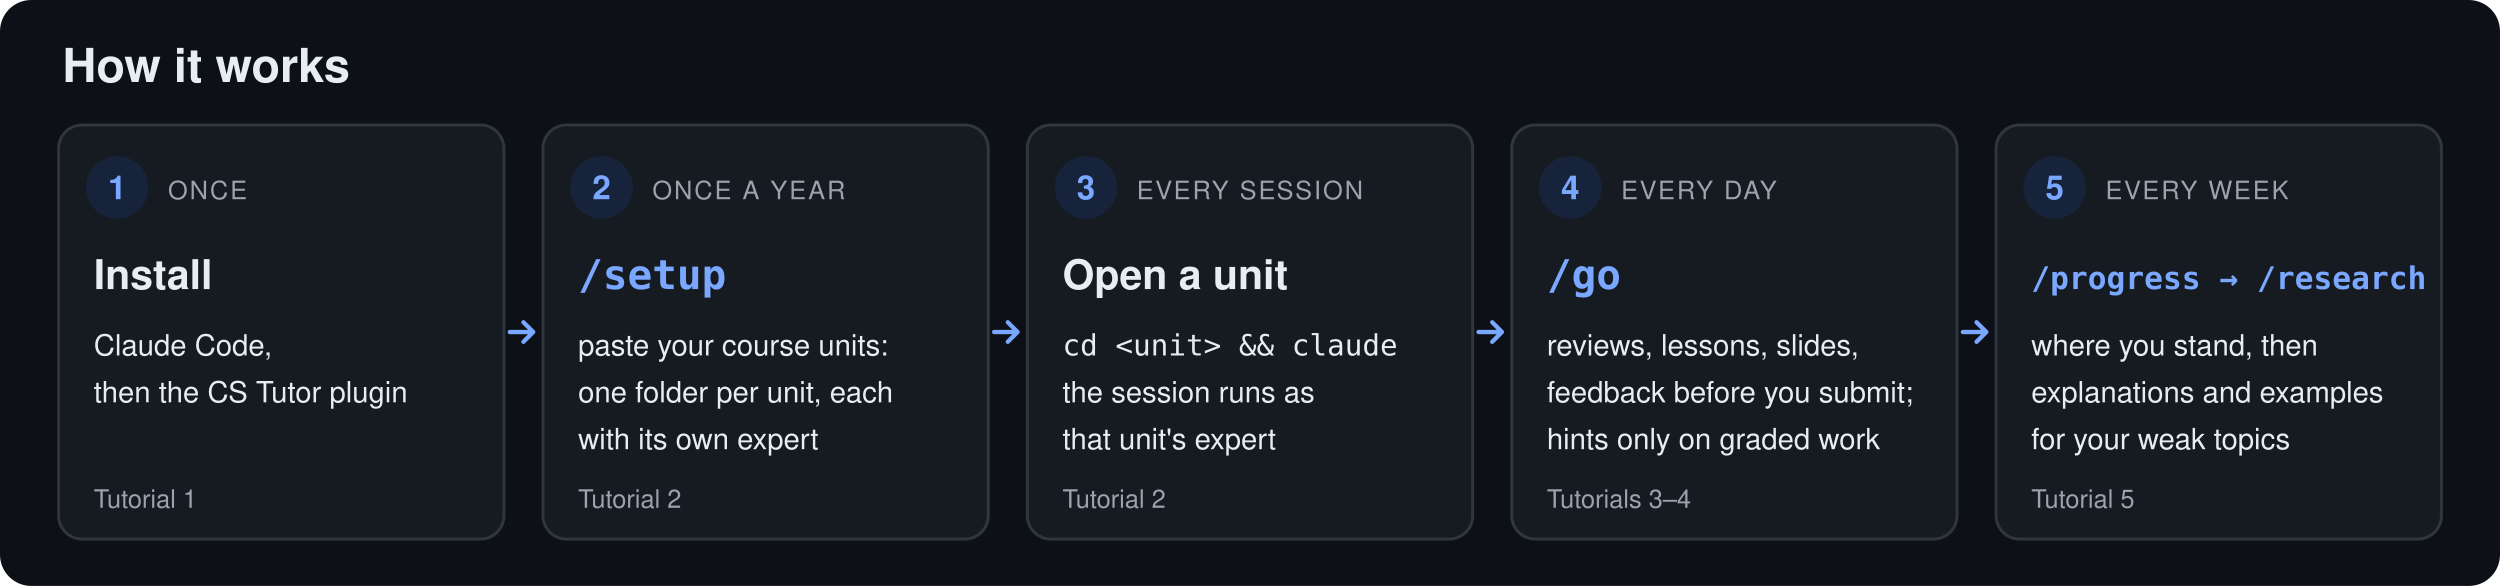
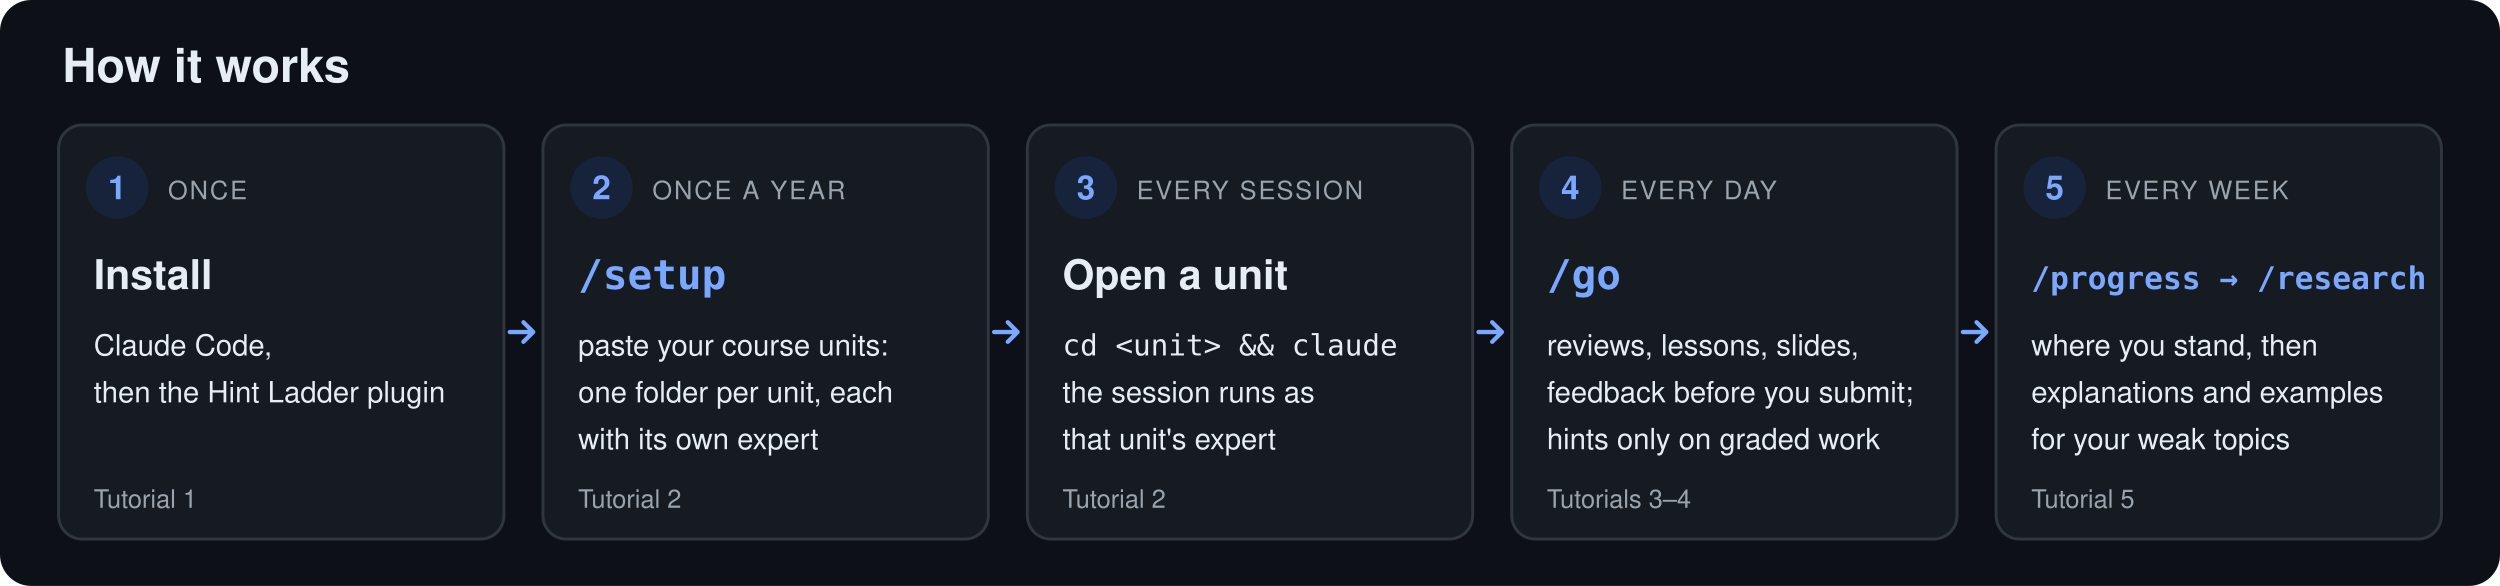
<svg xmlns="http://www.w3.org/2000/svg" width="1280" height="300" viewBox="0 0 1280 300" role="img" aria-labelledby="t d">
  <rect width="1280" height="300" rx="16" fill="#0d1117" />
  <g font-family="Segoe UI, -apple-system, Helvetica, Arial, sans-serif">
    <text x="32" y="42" font-size="24" font-weight="800" fill="#e6edf3">How it works</text>
    <rect x="30" y="64" width="228" height="212" rx="12" fill="#161b22" stroke="#30363d" stroke-width="1.5" />
    <circle cx="60" cy="96" r="16" fill="#16233a" />
    <text x="60" y="102" font-size="17" font-weight="800" fill="#7aa7ff" text-anchor="middle">1</text>
    <text x="86" y="102" font-size="13" fill="#9aa4ae" text-transform="uppercase" letter-spacing="1">ONCE</text>
    <text x="48" y="148" font-size="21" font-weight="700" fill="#e6edf3">Install</text>
    <text x="48" y="182" font-size="15" fill="#e6edf3">Claude Code,</text>
-     <text x="48" y="206" font-size="15" fill="#e6edf3">then the CS Tutor plugin</text>
+     <text x="48" y="206" font-size="15" fill="#e6edf3">then the Hint Ladder plugin</text>
    <text x="48" y="260" font-size="13" fill="#9aa4ae">Tutorial 1</text>
    <path d="M261 170.0 l12 0 m-5 -5 l5 5 l-5 5" fill="none" stroke="#7aa7ff" stroke-width="2.2" stroke-linecap="round" stroke-linejoin="round" />
    <rect x="278" y="64" width="228" height="212" rx="12" fill="#161b22" stroke="#30363d" stroke-width="1.5" />
    <circle cx="308" cy="96" r="16" fill="#16233a" />
    <text x="308" y="102" font-size="17" font-weight="800" fill="#7aa7ff" text-anchor="middle">2</text>
    <text x="334" y="102" font-size="13" fill="#9aa4ae" text-transform="uppercase" letter-spacing="1">ONCE A YEAR</text>
    <text x="296" y="148" font-size="21" font-weight="700" fill="#7aa7ff" font-family="ui-monospace, SFMono-Regular, Menlo, Consolas, monospace">/setup</text>
    <text x="296" y="182" font-size="15" fill="#e6edf3">paste your course units:</text>
    <text x="296" y="206" font-size="15" fill="#e6edf3">one folder per unit, each</text>
    <text x="296" y="230" font-size="15" fill="#e6edf3">with its own expert</text>
    <text x="296" y="260" font-size="13" fill="#9aa4ae">Tutorial 2</text>
    <path d="M509 170.0 l12 0 m-5 -5 l5 5 l-5 5" fill="none" stroke="#7aa7ff" stroke-width="2.2" stroke-linecap="round" stroke-linejoin="round" />
    <rect x="526" y="64" width="228" height="212" rx="12" fill="#161b22" stroke="#30363d" stroke-width="1.5" />
    <circle cx="556" cy="96" r="16" fill="#16233a" />
    <text x="556" y="102" font-size="17" font-weight="800" fill="#7aa7ff" text-anchor="middle">3</text>
    <text x="582" y="102" font-size="13" fill="#9aa4ae" text-transform="uppercase" letter-spacing="1">EVERY SESSION</text>
    <text x="544" y="148" font-size="21" font-weight="700" fill="#e6edf3">Open a unit</text>
    <text x="544" y="182" font-size="15" fill="#e6edf3" font-family="ui-monospace, SFMono-Regular, Menlo, Consolas, monospace">cd &lt;unit&gt; &amp;&amp; claude</text>
    <text x="544" y="206" font-size="15" fill="#e6edf3">the session runs as</text>
    <text x="544" y="230" font-size="15" fill="#e6edf3">that unit's expert</text>
    <text x="544" y="260" font-size="13" fill="#9aa4ae">Tutorial 2</text>
    <path d="M757 170.0 l12 0 m-5 -5 l5 5 l-5 5" fill="none" stroke="#7aa7ff" stroke-width="2.2" stroke-linecap="round" stroke-linejoin="round" />
    <rect x="774" y="64" width="228" height="212" rx="12" fill="#161b22" stroke="#30363d" stroke-width="1.5" />
    <circle cx="804" cy="96" r="16" fill="#16233a" />
    <text x="804" y="102" font-size="17" font-weight="800" fill="#7aa7ff" text-anchor="middle">4</text>
    <text x="830" y="102" font-size="13" fill="#9aa4ae" text-transform="uppercase" letter-spacing="1">EVERY DAY</text>
    <text x="792" y="148" font-size="21" font-weight="700" fill="#7aa7ff" font-family="ui-monospace, SFMono-Regular, Menlo, Consolas, monospace">/go</text>
    <text x="792" y="182" font-size="15" fill="#e6edf3">reviews, lessons, slides,</text>
    <text x="792" y="206" font-size="15" fill="#e6edf3">feedback before you submit;</text>
    <text x="792" y="230" font-size="15" fill="#e6edf3">hints only on graded work</text>
    <text x="792" y="260" font-size="13" fill="#9aa4ae">Tutorials 3–4</text>
    <path d="M1005 170.0 l12 0 m-5 -5 l5 5 l-5 5" fill="none" stroke="#7aa7ff" stroke-width="2.2" stroke-linecap="round" stroke-linejoin="round" />
    <rect x="1022" y="64" width="228" height="212" rx="12" fill="#161b22" stroke="#30363d" stroke-width="1.5" />
    <circle cx="1052" cy="96" r="16" fill="#16233a" />
    <text x="1052" y="102" font-size="17" font-weight="800" fill="#7aa7ff" text-anchor="middle">5</text>
    <text x="1078" y="102" font-size="13" fill="#9aa4ae" text-transform="uppercase" letter-spacing="1">EVERY WEEK</text>
    <text x="1040" y="148" font-size="16" font-weight="700" fill="#7aa7ff" font-family="ui-monospace, SFMono-Regular, Menlo, Consolas, monospace">/progress → /research</text>
    <text x="1040" y="182" font-size="15" fill="#e6edf3">where you stand, then</text>
    <text x="1040" y="206" font-size="15" fill="#e6edf3">explanations and examples</text>
    <text x="1040" y="230" font-size="15" fill="#e6edf3">for your weak topics</text>
    <text x="1040" y="260" font-size="13" fill="#9aa4ae">Tutorial 5</text>
  </g>
</svg>
